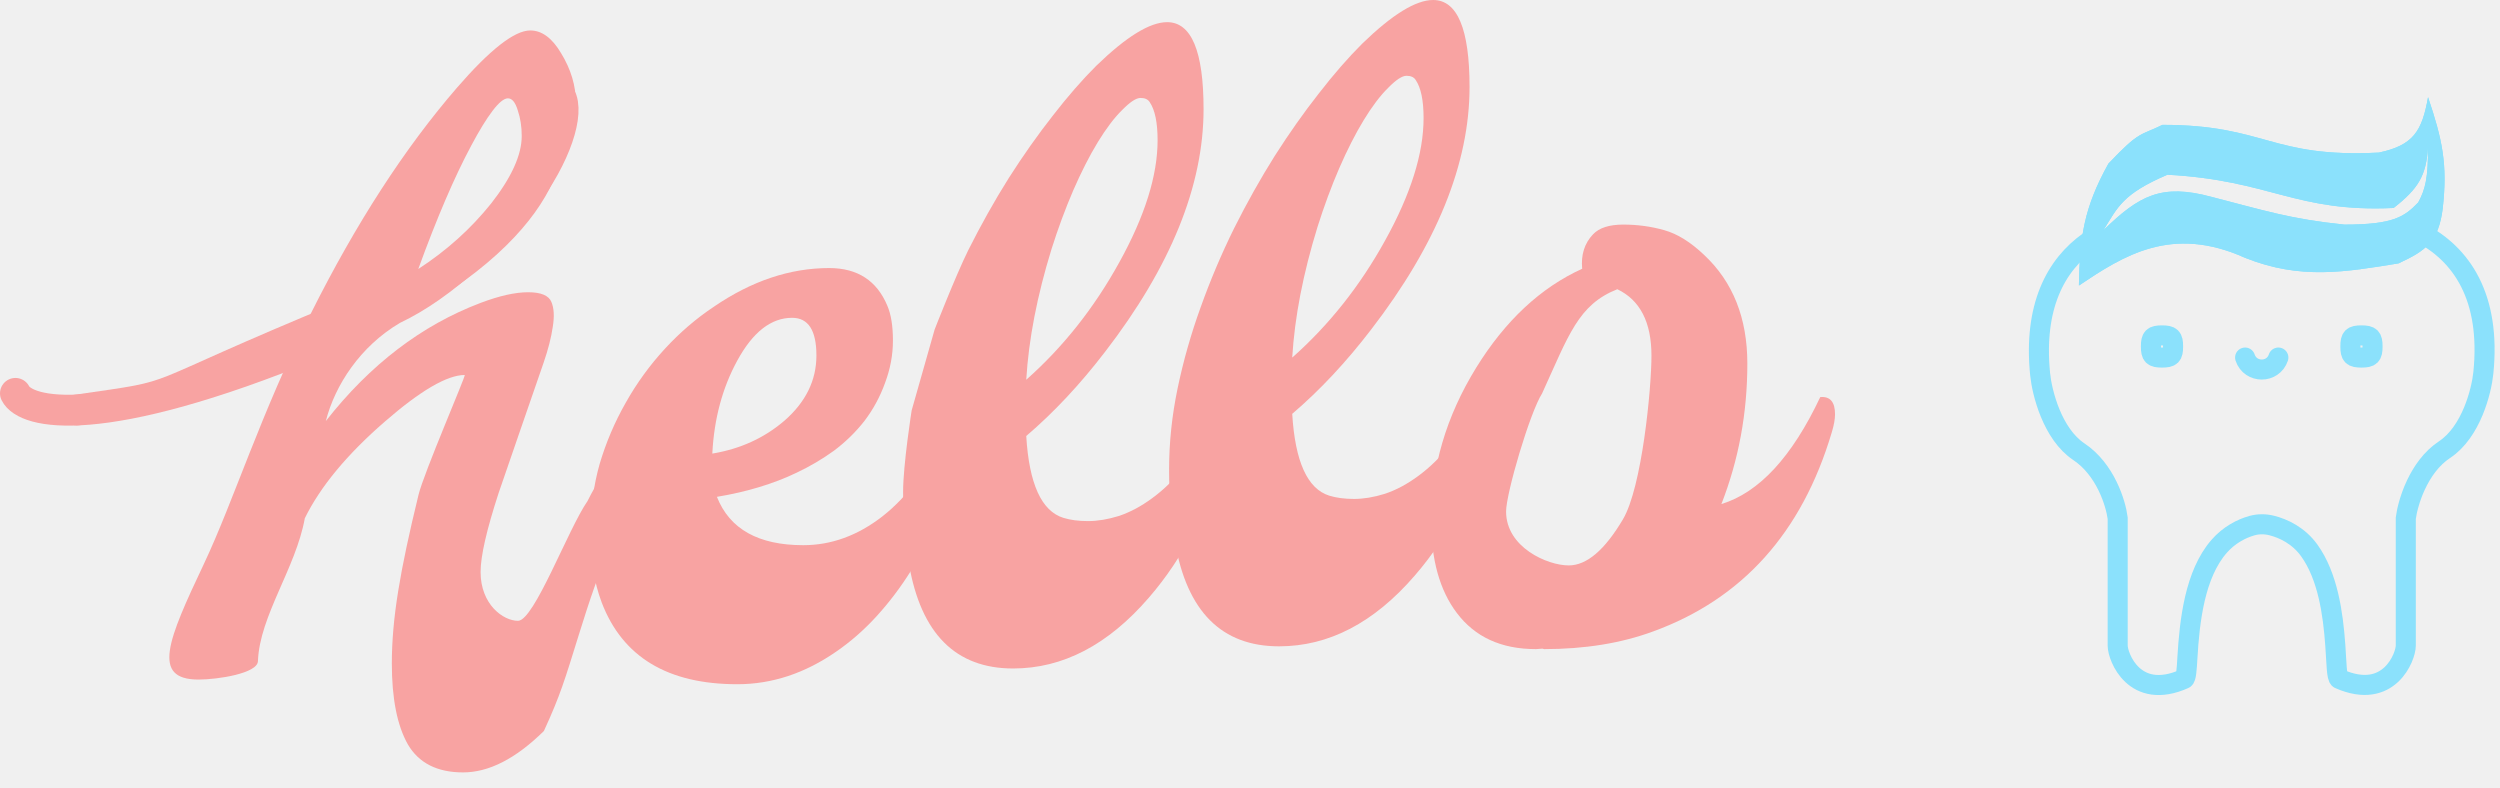
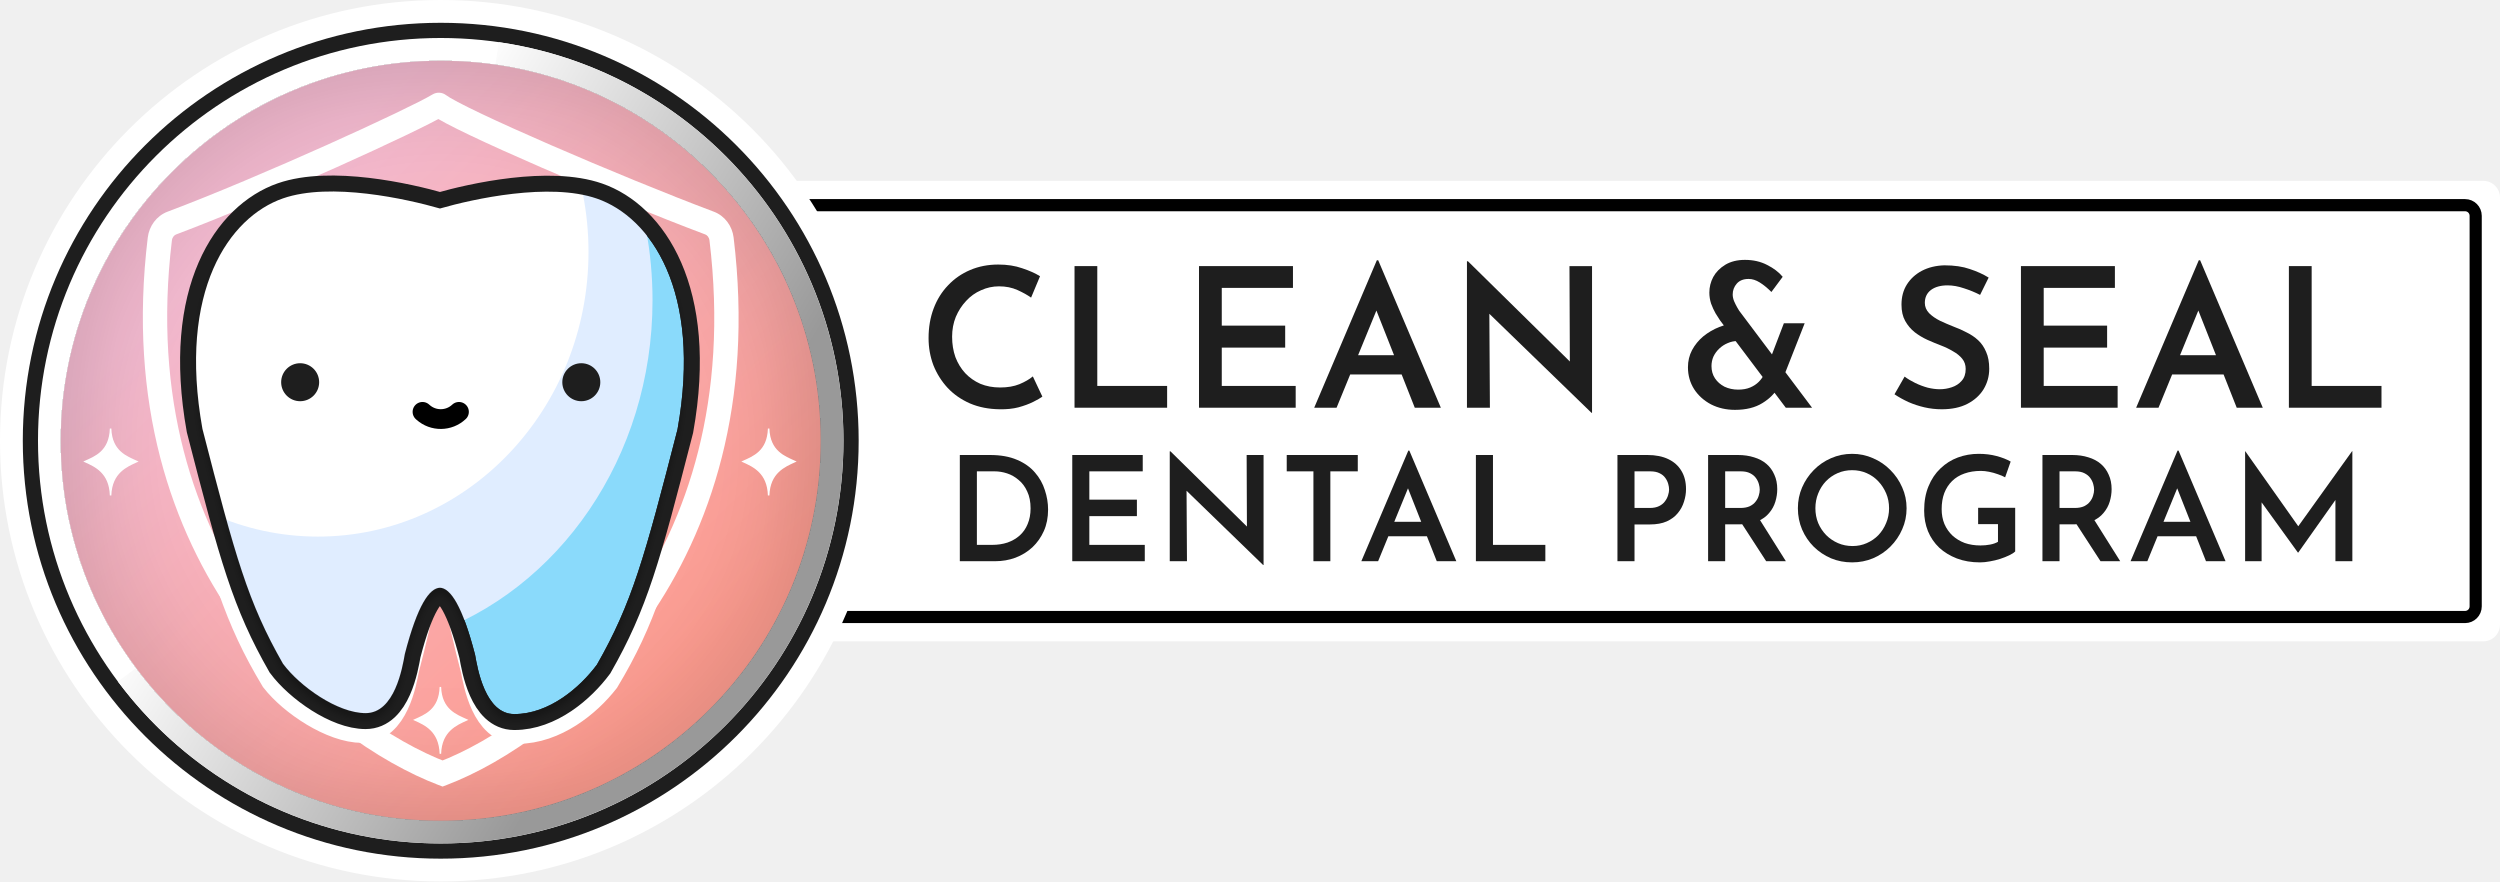
- <svg xmlns="http://www.w3.org/2000/svg" width="162" height="51" viewBox="0 0 162 51" fill="none">
-   <path d="M12.87 44.036C9.777 44.036 10.885 41.465 13.216 36.534C15.139 32.466 16.863 26.872 20.169 20.263C23.077 14.458 26.226 9.597 29.616 5.679C31.758 3.209 33.34 1.973 34.361 1.973C35.113 1.973 35.78 2.465 36.361 3.45C37 4.494 37.319 5.569 37.319 6.674C37.319 7.759 37.149 8.743 36.808 9.627C36.482 10.49 36.035 11.364 35.468 12.248C34.914 13.132 34.255 14.006 33.489 14.869C32.737 15.733 31.936 16.547 31.084 17.31C29.325 18.917 27.602 20.122 25.914 20.926C23.349 22.438 21.709 24.953 21.114 27.284C23.979 23.628 27.32 21.076 31.136 19.63C32.356 19.168 33.384 18.937 34.221 18.937C35.058 18.937 35.562 19.148 35.732 19.57C35.902 19.972 35.931 20.514 35.817 21.197C35.718 21.88 35.519 22.653 35.221 23.517C34.923 24.381 32.624 31.019 32.312 31.943C31.532 34.334 31.142 36.041 31.142 37.065C31.142 39.175 32.614 40.229 33.565 40.229C34.614 40.229 36.81 34.285 38.073 32.466C39.302 29.977 40.229 29.714 41.094 27.886C41.733 27.826 42.052 28.197 42.052 29.001C42.052 29.644 41.754 30.688 41.158 32.135C40.576 33.561 40.002 34.796 39.434 35.841C38.867 36.885 38.161 39.035 37.519 41.098C36.605 44.036 36.311 45.056 35.243 47.37C33.427 49.158 31.682 50.052 30.008 50.052C28.334 50.052 27.143 49.449 26.433 48.244C25.738 47.019 25.391 45.271 25.391 43.001C25.391 40.089 25.914 37.016 27.12 32.064C27.47 30.628 30.214 24.3 30.114 24.3C28.98 24.3 27.256 25.305 24.944 27.314C22.49 29.443 20.759 31.532 19.752 33.581C19.17 36.815 16.828 39.898 16.715 42.831C16.715 43.635 14.104 44.036 12.87 44.036ZM27.105 17.431C28.935 16.245 30.51 14.829 31.829 13.182C33.148 11.495 33.808 10.038 33.808 8.813C33.808 8.21 33.723 7.658 33.553 7.156C33.397 6.634 33.184 6.372 32.914 6.372C32.659 6.372 32.326 6.644 31.914 7.186C31.503 7.728 31.042 8.482 30.531 9.446C29.453 11.455 28.311 14.116 27.105 17.431Z" fill="#F8A3A2" />
-   <path d="M46.456 32.195C47.279 34.284 49.145 35.328 52.053 35.328C53.868 35.328 55.578 34.706 57.181 33.46C58.798 32.195 60.181 30.337 61.33 27.886C61.968 27.826 62.288 28.197 62.288 29.001C62.288 29.905 61.905 31.211 61.139 32.918C60.387 34.605 59.677 35.971 59.011 37.016C58.358 38.06 57.62 39.035 56.798 39.938C55.989 40.822 55.117 41.586 54.181 42.228C52.152 43.635 50.017 44.338 47.776 44.338C43.265 44.338 40.335 42.57 38.988 39.035C38.505 37.749 38.264 36.283 38.264 34.636C38.264 32.968 38.463 31.442 38.86 30.055C39.271 28.669 39.832 27.354 40.541 26.108C41.25 24.843 42.094 23.678 43.073 22.613C44.052 21.549 45.116 20.634 46.265 19.871C48.705 18.204 51.194 17.37 53.734 17.37C55.564 17.37 56.819 18.184 57.5 19.811C57.741 20.373 57.862 21.127 57.862 22.071C57.862 22.995 57.691 23.909 57.351 24.813C57.025 25.717 56.578 26.54 56.01 27.284C55.443 28.007 54.783 28.649 54.032 29.212C53.28 29.754 52.478 30.226 51.627 30.628C50.123 31.351 48.4 31.873 46.456 32.195ZM46.158 29.393C47.974 29.091 49.535 28.378 50.84 27.253C52.216 26.048 52.904 24.642 52.904 23.035C52.904 21.408 52.379 20.594 51.329 20.594C49.967 20.594 48.783 21.518 47.776 23.366C46.811 25.134 46.272 27.143 46.158 29.393Z" fill="#F8A3A2" />
-   <path d="M75.629 1.436C77.204 1.436 77.991 3.314 77.991 7.071C77.991 12.032 75.863 17.275 71.608 22.799C69.99 24.908 68.288 26.726 66.501 28.253C66.685 31.346 67.487 33.114 68.905 33.556C69.359 33.697 69.891 33.767 70.501 33.767C71.125 33.767 71.792 33.656 72.501 33.435C73.225 33.194 73.941 32.813 74.65 32.29C76.225 31.145 77.537 29.438 78.587 27.168C79.225 27.108 79.544 27.479 79.544 28.283C79.544 28.604 79.388 29.277 79.076 30.302C78.778 31.326 78.218 32.662 77.395 34.309C76.573 35.936 75.587 37.413 74.438 38.738C71.799 41.792 68.87 43.318 65.65 43.318C61.933 43.318 59.684 41.069 58.904 36.569C58.649 35.163 58.521 33.596 58.521 31.869C58.521 30.121 59.075 26.596 59.075 26.596L60.564 21.353C60.564 21.353 61.912 17.898 62.734 16.23C63.571 14.563 64.451 12.996 65.373 11.53C66.309 10.064 67.26 8.718 68.224 7.492C69.189 6.247 70.125 5.172 71.033 4.268C72.977 2.38 74.508 1.436 75.629 1.436ZM66.501 24.607C68.884 22.498 70.891 19.967 72.522 17.014C74.182 14.021 75.012 11.379 75.012 9.089C75.012 7.944 74.842 7.121 74.501 6.619C74.388 6.438 74.189 6.347 73.906 6.347C73.622 6.347 73.225 6.609 72.714 7.131C72.203 7.633 71.678 8.326 71.139 9.21C70.6 10.094 70.068 11.138 69.543 12.344C69.033 13.529 68.565 14.794 68.139 16.14C67.203 19.173 66.657 21.995 66.501 24.607Z" fill="#F8A3A2" />
-   <path d="M92.865 0C94.439 0 95.227 1.878 95.227 5.635C95.227 10.596 93.099 15.839 88.843 21.363C87.226 23.472 85.524 25.29 83.736 26.817C83.921 29.91 84.722 31.678 86.141 32.12C86.595 32.26 87.127 32.331 87.737 32.331C88.361 32.331 89.028 32.22 89.737 31.999C90.46 31.758 91.177 31.377 91.886 30.854C93.46 29.709 94.773 28.002 95.823 25.732C96.461 25.672 96.78 26.043 96.78 26.847C96.78 27.168 96.624 27.841 96.312 28.866C96.014 29.89 95.454 31.226 94.631 32.873C93.808 34.5 92.822 35.977 91.673 37.302C89.035 40.356 86.105 41.882 82.885 41.882C79.168 41.882 76.92 39.633 76.14 35.133C75.885 33.727 75.757 32.16 75.757 30.432C75.757 28.685 75.941 26.927 76.31 25.16C76.679 23.392 77.175 21.644 77.8 19.917C78.424 18.169 79.147 16.462 79.97 14.794C80.807 13.127 81.686 11.56 82.609 10.094C83.545 8.628 84.495 7.282 85.46 6.056C86.424 4.811 87.361 3.736 88.269 2.832C90.212 0.944 91.744 0 92.865 0ZM83.736 23.171C86.12 21.062 88.127 18.531 89.758 15.578C91.418 12.585 92.248 9.943 92.248 7.653C92.248 6.508 92.077 5.685 91.737 5.183C91.624 5.002 91.425 4.911 91.141 4.911C90.858 4.911 90.46 5.173 89.95 5.695C89.439 6.197 88.914 6.89 88.375 7.774C87.836 8.658 87.304 9.702 86.779 10.908C86.268 12.093 85.8 13.358 85.375 14.704C84.439 17.737 83.892 20.559 83.736 23.171Z" fill="#F8A3A2" />
-   <path d="M99.951 42.033L99.525 42.063C97.284 42.063 95.574 41.28 94.397 39.713C93.29 38.246 92.737 36.258 92.737 33.747C92.737 30.292 93.709 26.987 95.652 23.834C97.539 20.78 99.83 18.641 102.525 17.416C102.44 16.512 102.674 15.769 103.227 15.186C103.625 14.764 104.277 14.553 105.185 14.553C106.107 14.553 106.994 14.674 107.845 14.915C108.696 15.156 109.554 15.688 110.419 16.512C112.292 18.259 113.228 20.61 113.228 23.562C113.228 26.756 112.668 29.79 111.547 32.662C113.987 31.919 116.122 29.609 117.952 25.732C118.59 25.672 118.91 26.043 118.91 26.847C118.91 27.168 118.839 27.56 118.697 28.022C116.768 34.51 112.909 38.809 107.121 40.918C105.05 41.681 102.695 42.063 100.057 42.063L99.951 42.033ZM97.594 33.144C97.594 35.474 100.277 36.639 101.653 36.639C102.816 36.639 103.986 35.645 105.164 33.656C106.398 31.587 107.015 25.18 107.015 23.05C107.015 20.881 106.277 19.445 104.802 18.742C102.263 19.746 101.653 21.719 99.929 25.491C99.129 26.746 97.594 31.979 97.594 33.144Z" fill="#F8A3A2" />
-   <path d="M35.4 7.54C36.231 10.053 34.403 16.515 20.444 22.259C6.484 28.004 1.665 26.807 1 25.491" stroke="#F8A3A2" stroke-width="2" stroke-linecap="round" />
-   <path d="M36.398 6.462C37.228 8.976 32.409 17.951 22.438 20.464C8.478 26.209 12.467 25.491 4.989 26.567" stroke="#F8A3A2" stroke-width="2" stroke-linecap="round" />
-   <path d="M145.483 23.17C145.829 24.205 147.293 24.205 147.638 23.17M143.685 14.116C145.576 14.417 151.85 16.647 153.741 16.349C156.147 15.969 154.595 13.933 156.811 15.071C159.513 16.459 161.417 19.257 160.922 24.157C160.802 25.342 160.132 27.996 158.409 29.134C156.685 30.272 156.015 32.634 155.895 33.582V41.839C155.895 42.55 154.818 45.415 151.587 43.993C151.414 43.936 151.408 42.934 151.327 41.805C151.181 39.752 150.841 37.341 149.641 35.669C148.956 34.715 147.988 34.248 147.199 34.051C146.78 33.946 146.34 33.945 145.924 34.062C145.251 34.251 144.448 34.661 143.801 35.401C142.221 37.209 141.884 40.226 141.744 42.623C141.7 43.374 141.664 43.95 141.534 43.993C138.303 45.429 137.226 42.557 137.226 41.839V33.582C137.106 32.624 136.436 30.422 134.713 29.273C132.99 28.125 132.319 25.444 132.2 24.247C131.764 19.885 133.192 17.172 135.388 15.631C135.743 15.382 135.759 16.539 136.149 16.349C138.329 15.288 141.35 13.744 143.685 14.116ZM140.816 22.452C140.816 23.047 140.693 23.17 140.098 23.17C139.503 23.17 139.38 23.047 139.38 22.452C139.38 21.857 139.503 21.734 140.098 21.734C140.693 21.734 140.816 21.857 140.816 22.452ZM153.741 22.452C153.741 23.047 153.618 23.17 153.023 23.17C152.428 23.17 152.305 23.047 152.305 22.452C152.305 21.857 152.428 21.734 153.023 21.734C153.618 21.734 153.741 21.857 153.741 22.452Z" stroke="#8BE1FC" stroke-width="1.3" stroke-linecap="round" />
-   <path d="M136.624 10.605C138.661 8.451 138.661 8.81 140.129 8.091C146.821 8.091 147.14 10.246 154.15 9.887C156.387 9.414 156.947 8.501 157.337 6.296C158.278 9.081 158.604 10.65 158.293 13.477C158.028 15.666 157.181 16.252 155.425 17.067C151.976 17.627 149.073 18.144 145.483 16.708C140.703 14.554 137.581 16.584 134.712 18.503L136.305 14.913C138.618 12.672 140.054 11.875 143.316 12.759C146.709 13.631 148.415 14.195 151.92 14.554C155.106 14.554 155.808 14.043 156.7 13.118C157.175 12.251 157.336 11.521 157.337 9.528C157.222 11.388 156.695 12.235 155.106 13.477C148.733 13.772 147.14 11.682 140.448 11.323C137.519 12.577 137.233 13.433 136.305 14.913L134.712 18.503C134.773 15.338 135.031 13.477 136.624 10.605Z" fill="#8BE1FC" />
-   <path d="M136.624 10.605C138.661 8.451 138.661 8.81 140.129 8.091C146.821 8.091 147.14 10.246 154.15 9.887C156.387 9.414 156.947 8.501 157.337 6.296C158.278 9.081 158.604 10.65 158.293 13.477C158.028 15.666 157.181 16.252 155.425 17.067C151.976 17.627 149.073 18.144 145.483 16.708C140.703 14.554 137.581 16.584 134.712 18.503L136.305 14.913C138.618 12.672 140.054 11.875 143.316 12.759C146.709 13.631 148.415 14.195 151.92 14.554C155.106 14.554 155.808 14.043 156.7 13.118C157.175 12.251 157.336 11.521 157.337 9.528C157.222 11.388 156.695 12.235 155.106 13.477C148.733 13.772 147.14 11.682 140.448 11.323C137.519 12.577 137.233 13.433 136.305 14.913L134.712 18.503C134.773 15.338 135.031 13.477 136.624 10.605Z" fill="#8BE1FC" />
+ <svg xmlns="http://www.w3.org/2000/svg" width="1645" height="580" viewBox="0 0 1645 580" fill="none">
+   <rect x="432" y="119" width="1213" height="303" rx="11" fill="white" />
+   <rect x="449" y="135" width="1180" height="271" rx="7" stroke="black" stroke-width="8" />
+   <path d="M685.88 260.984C684.6 261.923 682.595 263.075 679.864 264.44C677.133 265.805 673.891 267 670.136 268.024C666.467 268.963 662.371 269.389 657.848 269.304C650.595 269.219 644.067 267.939 638.264 265.464C632.461 262.904 627.555 259.491 623.544 255.224C619.533 250.872 616.419 245.923 614.2 240.376C612.067 234.744 611 228.771 611 222.456C611 215.373 612.109 208.888 614.328 203C616.547 197.112 619.704 192.035 623.8 187.768C627.896 183.416 632.76 180.045 638.392 177.656C644.024 175.267 650.168 174.072 656.824 174.072C662.712 174.072 667.96 174.883 672.568 176.504C677.261 178.04 681.187 179.789 684.344 181.752L678.456 195.832C676.067 194.125 673.08 192.461 669.496 190.84C665.912 189.219 661.859 188.408 657.336 188.408C653.24 188.408 649.315 189.261 645.56 190.968C641.805 192.589 638.52 194.936 635.704 198.008C632.888 200.995 630.627 204.493 628.92 208.504C627.299 212.515 626.488 216.867 626.488 221.56C626.488 226.424 627.213 230.904 628.664 235C630.2 239.011 632.333 242.509 635.064 245.496C637.88 248.483 641.208 250.829 645.048 252.536C648.973 254.157 653.325 254.968 658.104 254.968C662.968 254.968 667.192 254.243 670.776 252.792C674.445 251.256 677.389 249.549 679.608 247.672L685.88 260.984Z" fill="#1E1E1E" />
+   <path d="M707.04 175.096H722.016V253.944H767.968V268.28H707.04V175.096Z" fill="#1E1E1E" />
+   <path d="M788.945 175.096H850.769V189.432H803.921V214.264H845.649V228.728H803.921V253.944H852.561V268.28H788.945V175.096Z" fill="#1E1E1E" />
+   <path d="M864.747 268.28L905.963 171.256H906.859L948.075 268.28H930.923L901.867 194.68L912.619 187.384L879.467 268.28H864.747ZM890.603 233.72H922.475L927.595 246.392H886.123L890.603 233.72Z" fill="#1E1E1E" />
+   <path d="M1047.17 271.608L975.623 202.232L979.975 204.024L980.359 268.28H965.255V171.896H965.895L1036.42 241.272L1032.97 240.248L1032.71 175.096H1047.56V271.608H1047.17Z" fill="#1E1E1E" />
+   <path d="M1192.34 268.28C1191.4 268.28 1189.99 268.28 1188.11 268.28C1186.23 268.28 1184.27 268.28 1182.22 268.28C1180.26 268.28 1178.55 268.28 1177.1 268.28C1175.74 268.28 1175.05 268.28 1175.05 268.28L1131.79 210.808C1131.02 209.613 1130.04 208.077 1128.85 206.2C1127.74 204.237 1126.76 202.104 1125.9 199.8C1125.14 197.411 1124.75 194.979 1124.75 192.504C1124.75 188.92 1125.6 185.507 1127.31 182.264C1129.1 179.021 1131.75 176.333 1135.25 174.2C1138.83 172.067 1143.14 171 1148.17 171C1153.64 171 1158.5 172.109 1162.77 174.328C1167.03 176.461 1170.45 179.064 1173.01 182.136L1165.58 192.12C1162.94 189.475 1160.38 187.384 1157.9 185.848C1155.43 184.312 1153 183.544 1150.61 183.544C1147.19 183.544 1144.59 184.568 1142.8 186.616C1141.01 188.664 1140.11 191.053 1140.11 193.784C1140.11 195.149 1140.41 196.6 1141.01 198.136C1141.69 199.672 1142.37 201.037 1143.05 202.232C1143.74 203.341 1144.16 204.067 1144.34 204.408L1192.34 268.28ZM1143.44 224.376C1141.14 224.376 1138.92 224.845 1136.78 225.784C1134.74 226.637 1132.9 227.832 1131.28 229.368C1129.66 230.904 1128.38 232.653 1127.44 234.616C1126.59 236.579 1126.16 238.669 1126.16 240.888C1126.16 243.96 1126.93 246.648 1128.46 248.952C1130 251.256 1132.09 253.091 1134.73 254.456C1137.47 255.736 1140.45 256.376 1143.7 256.376C1146.77 256.376 1149.41 255.907 1151.63 254.968C1153.85 254.029 1155.73 252.792 1157.26 251.256C1158.8 249.72 1159.99 248.013 1160.85 246.136L1170.32 254.328C1168.1 258.595 1164.56 262.221 1159.7 265.208C1154.92 268.195 1148.9 269.688 1141.65 269.688C1135.84 269.688 1130.6 268.493 1125.9 266.104C1121.21 263.629 1117.5 260.301 1114.77 256.12C1112.04 251.853 1110.67 247.032 1110.67 241.656C1110.67 237.56 1111.57 233.805 1113.36 230.392C1115.24 226.893 1117.71 223.864 1120.78 221.304C1123.94 218.744 1127.44 216.696 1131.28 215.16C1135.2 213.624 1139.17 212.813 1143.18 212.728L1143.44 224.376ZM1173.78 212.728H1187.47L1172.11 251.768L1161.36 245.24L1173.78 212.728Z" fill="#1E1E1E" />
+   <path d="M1302.9 194.04C1299.57 192.333 1296.03 190.883 1292.27 189.688C1288.52 188.408 1284.93 187.768 1281.52 187.768C1276.91 187.768 1273.24 188.792 1270.51 190.84C1267.87 192.888 1266.54 195.704 1266.54 199.288C1266.54 201.848 1267.48 204.109 1269.36 206.072C1271.24 207.949 1273.63 209.613 1276.53 211.064C1279.43 212.429 1282.5 213.752 1285.74 215.032C1288.56 216.056 1291.33 217.293 1294.06 218.744C1296.88 220.109 1299.4 221.816 1301.62 223.864C1303.83 225.912 1305.58 228.472 1306.86 231.544C1308.23 234.531 1308.91 238.243 1308.91 242.68C1308.91 247.544 1307.67 252.024 1305.2 256.12C1302.73 260.131 1299.18 263.331 1294.58 265.72C1289.97 268.109 1284.34 269.304 1277.68 269.304C1273.84 269.304 1270.04 268.877 1266.29 268.024C1262.62 267.171 1259.12 266.019 1255.79 264.568C1252.46 263.032 1249.39 261.325 1246.58 259.448L1253.23 247.8C1255.28 249.336 1257.63 250.744 1260.27 252.024C1262.92 253.304 1265.65 254.328 1268.46 255.096C1271.28 255.779 1273.93 256.12 1276.4 256.12C1279.05 256.12 1281.65 255.693 1284.21 254.84C1286.85 253.987 1289.03 252.579 1290.74 250.616C1292.53 248.653 1293.42 246.051 1293.42 242.808C1293.42 240.163 1292.66 237.901 1291.12 236.024C1289.58 234.147 1287.58 232.525 1285.1 231.16C1282.71 229.709 1280.07 228.429 1277.17 227.32C1274.27 226.211 1271.28 224.973 1268.21 223.608C1265.22 222.243 1262.45 220.579 1259.89 218.616C1257.33 216.568 1255.24 214.093 1253.62 211.192C1251.99 208.291 1251.18 204.707 1251.18 200.44C1251.18 195.32 1252.38 190.883 1254.77 187.128C1257.16 183.373 1260.44 180.387 1264.62 178.168C1268.89 175.949 1273.8 174.755 1279.34 174.584C1285.91 174.584 1291.5 175.395 1296.11 177.016C1300.81 178.552 1304.94 180.429 1308.53 182.648L1302.9 194.04Z" fill="#1E1E1E" />
+   <path d="M1329.78 175.096H1391.6V189.432H1344.76V214.264H1386.48V228.728H1344.76V253.944H1393.4V268.28H1329.78V175.096Z" fill="#1E1E1E" />
+   <path d="M1405.58 268.28L1446.8 171.256H1447.69L1488.91 268.28H1471.76L1442.7 194.68L1453.45 187.384L1420.3 268.28H1405.58ZM1431.44 233.72H1463.31L1468.43 246.392H1426.96L1431.44 233.72Z" fill="#1E1E1E" />
+   <path d="M1506.09 175.096H1521.07V253.944H1567.02V268.28H1506.09V175.096Z" fill="#1E1E1E" />
+   <path d="M631.56 369.28V299.392H651.432C658.408 299.392 664.328 300.448 669.192 302.56C674.056 304.608 677.992 307.392 681 310.912C684.008 314.368 686.184 318.24 687.528 322.528C688.936 326.752 689.64 331.008 689.64 335.296C689.64 340.544 688.712 345.248 686.856 349.408C685 353.568 682.472 357.152 679.272 360.16C676.072 363.104 672.36 365.376 668.136 366.976C663.976 368.512 659.528 369.28 654.792 369.28H631.56ZM642.792 358.528H652.776C656.488 358.528 659.88 358.016 662.952 356.992C666.024 355.904 668.68 354.368 670.92 352.384C673.224 350.336 674.984 347.808 676.2 344.8C677.48 341.792 678.12 338.368 678.12 334.528C678.12 330.176 677.384 326.464 675.912 323.392C674.504 320.256 672.616 317.728 670.248 315.808C667.944 313.824 665.416 312.384 662.664 311.488C659.912 310.592 657.192 310.144 654.504 310.144H642.792V358.528Z" fill="#1E1E1E" />
+   <path d="M705.551 299.392H751.919V310.144H716.783V328.768H748.079V339.616H716.783V358.528H753.263V369.28H705.551V299.392Z" fill="#1E1E1E" />
+   <path d="M831.139 371.776L777.475 319.744L780.739 321.088L781.027 369.28H769.699V296.992H770.179L823.075 349.024L820.483 348.256L820.291 299.392H831.427V371.776H831.139Z" fill="#1E1E1E" />
+   <path d="M846.667 299.392H893.419V310.144H875.371V369.28H864.235V310.144H846.667V299.392Z" fill="#1E1E1E" />
+   <path d="M895.76 369.28L926.672 296.512H927.344L958.256 369.28H945.392L923.6 314.08L931.664 308.608L906.8 369.28H895.76ZM915.152 343.36H939.056L942.896 352.864H911.792L915.152 343.36Z" fill="#1E1E1E" />
+   <path d="M971.141 299.392H982.373V358.528H1016.84V369.28H971.141V299.392Z" fill="#1E1E1E" />
+   <path d="M1084.06 299.392C1089.37 299.392 1093.91 300.288 1097.69 302.08C1101.46 303.872 1104.34 306.432 1106.33 309.76C1108.38 313.088 1109.4 317.12 1109.4 321.856C1109.4 324.608 1108.95 327.36 1108.06 330.112C1107.22 332.864 1105.88 335.36 1104.02 337.6C1102.23 339.84 1099.8 341.664 1096.73 343.072C1093.72 344.416 1090.01 345.088 1085.59 345.088H1075.51V369.28H1064.28V299.392H1084.06ZM1085.59 334.24C1088.02 334.24 1090.07 333.824 1091.74 332.992C1093.4 332.16 1094.68 331.104 1095.58 329.824C1096.54 328.544 1097.21 327.232 1097.59 325.888C1098.04 324.48 1098.26 323.232 1098.26 322.144C1098.26 320.992 1098.07 319.744 1097.69 318.4C1097.3 316.992 1096.66 315.68 1095.77 314.464C1094.87 313.184 1093.62 312.16 1092.02 311.392C1090.42 310.56 1088.38 310.144 1085.88 310.144H1075.51V334.24H1085.59Z" fill="#1E1E1E" />
+   <path d="M1143.61 299.392C1147.45 299.392 1150.97 299.904 1154.17 300.928C1157.37 301.888 1160.09 303.328 1162.33 305.248C1164.57 307.168 1166.3 309.536 1167.51 312.352C1168.79 315.104 1169.43 318.272 1169.43 321.856C1169.43 324.608 1169.02 327.36 1168.18 330.112C1167.35 332.864 1165.98 335.36 1164.06 337.6C1162.2 339.84 1159.74 341.632 1156.66 342.976C1153.59 344.32 1149.78 344.992 1145.24 344.992H1135.16V369.28H1123.93V299.392H1143.61ZM1145.14 334.24C1147.64 334.24 1149.72 333.856 1151.38 333.088C1153.05 332.256 1154.33 331.232 1155.22 330.016C1156.18 328.8 1156.86 327.52 1157.24 326.176C1157.69 324.768 1157.91 323.456 1157.91 322.24C1157.91 321.088 1157.72 319.84 1157.34 318.496C1156.95 317.088 1156.31 315.776 1155.42 314.56C1154.52 313.28 1153.24 312.224 1151.58 311.392C1149.98 310.56 1147.96 310.144 1145.53 310.144H1135.16V334.24H1145.14ZM1157.24 340.864L1175.1 369.28H1162.14L1143.9 341.152L1157.24 340.864Z" fill="#1E1E1E" />
+   <path d="M1183.01 334.432C1183.01 329.568 1183.93 324.992 1185.79 320.704C1187.65 316.416 1190.2 312.608 1193.47 309.28C1196.73 305.952 1200.51 303.36 1204.8 301.504C1209.15 299.584 1213.79 298.624 1218.72 298.624C1223.58 298.624 1228.16 299.584 1232.45 301.504C1236.8 303.36 1240.61 305.952 1243.87 309.28C1247.2 312.608 1249.79 316.416 1251.65 320.704C1253.57 324.992 1254.53 329.568 1254.53 334.432C1254.53 339.36 1253.57 343.968 1251.65 348.256C1249.79 352.544 1247.2 356.352 1243.87 359.68C1240.61 362.944 1236.8 365.504 1232.45 367.36C1228.16 369.152 1223.58 370.048 1218.72 370.048C1213.73 370.048 1209.08 369.152 1204.8 367.36C1200.51 365.504 1196.73 362.976 1193.47 359.776C1190.2 356.512 1187.65 352.736 1185.79 348.448C1183.93 344.096 1183.01 339.424 1183.01 334.432ZM1194.53 334.432C1194.53 337.888 1195.13 341.12 1196.35 344.128C1197.63 347.136 1199.39 349.792 1201.63 352.096C1203.87 354.336 1206.46 356.096 1209.41 357.376C1212.35 358.656 1215.55 359.296 1219.01 359.296C1222.33 359.296 1225.44 358.656 1228.32 357.376C1231.26 356.096 1233.82 354.336 1236 352.096C1238.17 349.792 1239.87 347.136 1241.09 344.128C1242.37 341.12 1243.01 337.888 1243.01 334.432C1243.01 330.912 1242.37 327.648 1241.09 324.64C1239.81 321.632 1238.08 318.976 1235.9 316.672C1233.73 314.368 1231.17 312.576 1228.22 311.296C1225.28 310.016 1222.11 309.376 1218.72 309.376C1215.33 309.376 1212.16 310.016 1209.21 311.296C1206.27 312.576 1203.68 314.368 1201.44 316.672C1199.26 318.976 1197.56 321.664 1196.35 324.736C1195.13 327.744 1194.53 330.976 1194.53 334.432Z" fill="#1E1E1E" />
+   <path d="M1325.99 362.848C1325.1 363.744 1323.75 364.608 1321.96 365.44C1320.23 366.272 1318.28 367.04 1316.11 367.744C1313.93 368.448 1311.69 368.992 1309.39 369.376C1307.08 369.824 1304.91 370.048 1302.86 370.048C1297.23 370.048 1292.14 369.184 1287.59 367.456C1283.11 365.728 1279.24 363.36 1275.98 360.352C1272.78 357.28 1270.31 353.664 1268.59 349.504C1266.92 345.344 1266.09 340.832 1266.09 335.968C1266.09 329.888 1267.05 324.544 1268.97 319.936C1270.89 315.264 1273.51 311.36 1276.84 308.224C1280.17 305.024 1283.98 302.624 1288.27 301.024C1292.62 299.424 1297.19 298.624 1301.99 298.624C1306.22 298.624 1310.12 299.104 1313.71 300.064C1317.35 301.024 1320.46 302.24 1323.02 303.712L1319.37 314.08C1318.15 313.376 1316.59 312.704 1314.67 312.064C1312.75 311.36 1310.79 310.816 1308.81 310.432C1306.89 310.048 1305.1 309.856 1303.43 309.856C1299.4 309.856 1295.79 310.432 1292.59 311.584C1289.45 312.672 1286.76 314.304 1284.52 316.48C1282.28 318.656 1280.55 321.312 1279.34 324.448C1278.19 327.52 1277.61 331.04 1277.61 335.008C1277.61 338.592 1278.22 341.856 1279.43 344.8C1280.71 347.744 1282.47 350.272 1284.71 352.384C1287.02 354.496 1289.71 356.128 1292.78 357.28C1295.91 358.368 1299.37 358.912 1303.15 358.912C1305.32 358.912 1307.43 358.72 1309.48 358.336C1311.53 357.952 1313.26 357.344 1314.67 356.512V344.896H1301.61V334.144H1325.99V362.848Z" fill="#1E1E1E" />
+   <path d="M1363.61 299.392C1367.45 299.392 1370.97 299.904 1374.17 300.928C1377.37 301.888 1380.09 303.328 1382.33 305.248C1384.57 307.168 1386.3 309.536 1387.52 312.352C1388.8 315.104 1389.44 318.272 1389.44 321.856C1389.44 324.608 1389.02 327.36 1388.19 330.112C1387.36 332.864 1385.98 335.36 1384.06 337.6C1382.2 339.84 1379.74 341.632 1376.67 342.976C1373.6 344.32 1369.79 344.992 1365.24 344.992H1355.16V369.28H1343.93V299.392H1363.61ZM1365.15 334.24C1367.64 334.24 1369.72 333.856 1371.39 333.088C1373.05 332.256 1374.33 331.232 1375.23 330.016C1376.19 328.8 1376.86 327.52 1377.24 326.176C1377.69 324.768 1377.92 323.456 1377.92 322.24C1377.92 321.088 1377.72 319.84 1377.34 318.496C1376.96 317.088 1376.32 315.776 1375.42 314.56C1374.52 313.28 1373.24 312.224 1371.58 311.392C1369.98 310.56 1367.96 310.144 1365.53 310.144H1355.16V334.24H1365.15ZM1377.24 340.864L1395.1 369.28H1382.14L1363.9 341.152L1377.24 340.864Z" fill="#1E1E1E" />
+   <path d="M1401.91 369.28L1432.82 296.512H1433.49L1464.41 369.28H1451.54L1429.75 314.08L1437.81 308.608L1412.95 369.28H1401.91ZM1421.3 343.36H1445.21L1449.05 352.864H1417.94L1421.3 343.36Z" fill="#1E1E1E" />
+   <path d="M1477.29 369.28V296.896H1477.39L1515.02 350.176L1510.22 349.12L1547.66 296.896H1547.85V369.28H1536.71V322.144L1537.48 327.904L1512.23 363.616H1512.04L1486.22 327.904L1488.14 322.624V369.28H1477.29Z" fill="#1E1E1E" />
+   <circle cx="290" cy="290" r="290" fill="white" />
+   <circle cx="290" cy="290" r="275" fill="#1E1E1E" />
+   <circle cx="290" cy="290" r="265" fill="white" />
+   <path d="M77.58 448.438C103.635 483.371 137.903 511.339 177.349 529.864C216.795 548.39 260.201 556.901 303.722 554.644C347.243 552.388 389.536 539.433 426.854 516.927C464.173 494.421 495.365 463.059 517.667 425.619C539.97 388.179 552.695 345.816 554.715 302.284C556.735 258.751 547.988 215.392 529.248 176.047C510.509 136.703 482.355 102.587 447.281 76.722C412.208 50.857 371.296 34.041 328.171 27.764L290 290L77.58 448.438Z" fill="url(#paint0_linear_375_1620)" />
+   <g filter="url(#filter0_i_375_1620)">
+     <circle cx="290" cy="290" r="250" fill="url(#paint1_linear_375_1620)" />
+   </g>
+   <path d="M291.225 509L288.379 516.476L291.225 517.56L294.071 516.476L291.225 509ZM105.176 157.217L113.118 158.179L113.118 158.179L105.176 157.217ZM113.062 146.781L115.877 154.27L115.877 154.27L113.062 146.781ZM288.725 69L293.633 62.682C291.013 60.648 287.41 60.44 284.575 62.161L288.725 69ZM474.774 157.217L466.832 158.179L466.832 158.179L474.774 157.217ZM466.888 146.781L464.073 154.27L464.073 154.27L466.888 146.781ZM294.071 501.523C224.267 474.948 87.699 367.997 113.118 158.179L97.234 156.255C70.71 375.2 213.588 488.003 288.379 516.476L294.071 501.523ZM115.877 154.27C146.96 142.585 187.045 125.492 221.311 110.131C255.346 94.874 284.354 81.01 292.875 75.839L284.575 62.161C277.093 66.7 249.131 80.126 214.766 95.531C180.631 110.834 140.885 127.776 110.247 139.293L115.877 154.27ZM113.118 158.179C113.367 156.121 114.65 154.731 115.877 154.27L110.247 139.293C103.015 142.011 98.145 148.734 97.234 156.255L113.118 158.179ZM294.071 516.476C368.962 487.965 509.23 375.111 482.716 156.255L466.832 158.179C492.262 368.086 358.083 474.986 288.379 501.523L294.071 516.476ZM469.703 139.293C439.002 127.752 397.716 110.789 362.539 95.495C344.953 87.849 328.95 80.644 316.596 74.764C310.414 71.821 305.2 69.235 301.181 67.108C296.989 64.889 294.577 63.416 293.633 62.682L283.818 75.318C285.999 77.012 289.57 79.065 293.696 81.249C297.995 83.525 303.434 86.219 309.719 89.21C322.299 95.199 338.483 102.483 356.159 110.168C391.507 125.536 433.052 142.609 464.073 154.27L469.703 139.293ZM482.716 156.255C481.805 148.734 476.935 142.011 469.703 139.293L464.073 154.27C465.3 154.731 466.583 156.121 466.832 158.179L482.716 156.255Z" fill="white" />
+   <mask id="mask0_375_1620" style="mask-type:alpha" maskUnits="userSpaceOnUse" x="103" y="374" width="374" height="189">
+     <rect x="103" y="374" width="374" height="189" fill="#D9D9D9" />
+   </mask>
+   <g mask="url(#mask0_375_1620)">
+     <path d="M340.559 478.947C320.5 478.947 315.264 449.069 313.61 440.226C304.893 408.219 296.655 359.684 289.497 359.5C282.339 359.684 274.102 407.694 265.385 439.656C263.731 448.487 258.489 478.322 238.437 478.322C219.159 478.322 193.287 460.898 181.704 446.1C157.592 406.001 149.082 376.643 126.389 292.866C109.368 202.643 144.827 154.668 181.704 142.495C214.325 131.727 266.804 142.895 289.497 149.101C312.191 142.886 364.671 131.864 397.294 142.647C434.172 154.837 469.632 202.88 452.611 293.229C429.917 377.125 421.407 406.524 397.294 446.679C385.711 461.498 364.544 478.947 340.559 478.947Z" fill="white" stroke="white" stroke-width="21" />
+   </g>
+   <path d="M338.425 469.854C319.204 469.854 314.188 439.722 312.602 430.803C304.25 398.524 296.356 386.908 289.497 386.723C282.638 386.908 274.745 397.994 266.393 430.228C264.808 439.135 259.785 469.225 240.571 469.225C222.099 469.225 197.308 451.652 186.209 436.728C163.104 396.287 154.95 366.678 133.205 282.186C116.896 191.195 150.873 142.81 186.209 130.533C217.467 119.673 267.752 130.937 289.497 137.195C311.243 130.928 361.53 119.811 392.789 130.687C428.126 142.98 462.104 191.433 445.795 282.553C424.049 367.164 415.894 396.814 392.789 437.312C381.69 452.257 361.408 469.854 338.425 469.854Z" fill="#8ADAFB" stroke="#1E1E1E" stroke-width="21" />
+   <g filter="url(#filter1_d_375_1620)">
+     <mask id="mask1_375_1620" style="mask-type:alpha" maskUnits="userSpaceOnUse" x="129" y="126" width="321" height="344">
+       <path d="M338.425 469.854C319.204 469.854 314.188 439.722 312.602 430.803C304.25 398.524 296.356 386.908 289.497 386.723C282.638 386.908 274.745 397.994 266.393 430.228C264.808 439.135 259.785 469.225 240.571 469.225C222.099 469.225 197.308 451.652 186.209 436.727C163.104 396.287 154.95 366.678 133.205 282.186C116.896 191.195 150.873 142.81 186.209 130.533C217.467 119.673 267.752 130.937 289.497 137.195C311.243 130.928 361.53 119.811 392.789 130.687C428.126 142.98 462.104 191.433 445.795 282.553C424.049 367.164 415.894 396.814 392.789 437.312C381.69 452.257 361.408 469.854 338.425 469.854Z" fill="#FE9C8F" />
+     </mask>
+     <g mask="url(#mask1_375_1620)">
+       <path d="M338.425 469.854C319.204 469.854 314.188 439.722 312.602 430.803C304.25 398.524 296.356 386.908 289.497 386.723C282.638 386.908 274.745 397.994 266.393 430.228C264.808 439.135 259.785 469.225 240.571 469.225C222.099 469.225 197.308 451.652 186.209 436.728C163.104 396.287 154.95 366.678 133.205 282.186C116.896 191.195 150.873 142.81 186.209 130.533C217.467 119.673 267.752 130.937 289.497 137.195C311.243 130.928 361.53 119.811 392.789 130.687C428.126 142.98 462.104 191.433 445.795 282.553C424.049 367.164 415.894 396.814 392.789 437.312C381.69 452.257 361.408 469.854 338.425 469.854Z" fill="#8ADAFB" />
+       <path d="M429.36 197.596C429.36 301.084 367.334 388.656 281.897 417.89C262.149 424.648 262.217 524.47 240.444 524.47C124.474 524.47 9.396 325.004 9.396 197.596C9.396 70.189 103.408 -33.096 219.378 -33.096C335.348 -33.096 429.36 70.189 429.36 197.596Z" fill="#E0EDFF" />
+       <ellipse cx="209.187" cy="165.772" rx="178.043" ry="187.301" fill="white" />
+     </g>
+   </g>
+   <path d="M72.77 282C72.308 297.164 62.593 300.685 56 303.686C62.593 306.687 72.308 310.836 72.77 326C73.231 310.836 83.407 306.687 90 303.686C83.407 300.685 73.231 297.164 72.77 282Z" fill="white" stroke="white" />
+   <path d="M505.77 282C505.308 297.164 495.593 300.685 489 303.686C495.593 306.687 505.308 310.836 505.77 326C506.23 310.836 516.407 306.687 523 303.686C516.407 300.685 506.23 297.164 505.77 282Z" fill="white" stroke="white" />
+   <path d="M289.77 452C289.308 467.164 279.593 470.685 273 473.686C279.593 476.687 289.308 480.836 289.77 496C290.23 480.836 300.407 476.687 307 473.686C300.407 470.685 290.23 467.164 289.77 452Z" fill="white" stroke="white" />
+   <circle cx="197.5" cy="251.5" r="12.5" fill="#1E1E1E" />
+   <circle cx="382.5" cy="251.5" r="12.5" fill="#1E1E1E" />
+   <path d="M278 271L278.33 271.295C285.102 277.351 295.381 277.223 302 271V271" stroke="black" stroke-width="13" stroke-linecap="round" />
+   <defs>
+     <filter id="filter0_i_375_1620" x="40" y="40" width="500" height="504" filterUnits="userSpaceOnUse" color-interpolation-filters="sRGB">
+       <feFlood flood-opacity="0" result="BackgroundImageFix" />
+       <feBlend mode="normal" in="SourceGraphic" in2="BackgroundImageFix" result="shape" />
+       <feColorMatrix in="SourceAlpha" type="matrix" values="0 0 0 0 0 0 0 0 0 0 0 0 0 0 0 0 0 0 127 0" result="hardAlpha" />
+       <feMorphology radius="20" operator="erode" in="SourceAlpha" result="effect1_innerShadow_375_1620" />
+       <feOffset dy="4" />
+       <feGaussianBlur stdDeviation="40" />
+       <feComposite in2="hardAlpha" operator="arithmetic" k2="-1" k3="1" />
+       <feColorMatrix type="matrix" values="0 0 0 0 0 0 0 0 0 0 0 0 0 0 0 0 0 0 0.15 0" />
+       <feBlend mode="normal" in2="shape" result="effect1_innerShadow_375_1620" />
+     </filter>
+     <filter id="filter1_d_375_1620" x="125" y="126" width="329" height="351.854" filterUnits="userSpaceOnUse" color-interpolation-filters="sRGB">
+       <feFlood flood-opacity="0" result="BackgroundImageFix" />
+       <feColorMatrix in="SourceAlpha" type="matrix" values="0 0 0 0 0 0 0 0 0 0 0 0 0 0 0 0 0 0 127 0" result="hardAlpha" />
+       <feOffset dy="4" />
+       <feGaussianBlur stdDeviation="2" />
+       <feComposite in2="hardAlpha" operator="out" />
+       <feColorMatrix type="matrix" values="0 0 0 0 0 0 0 0 0 0 0 0 0 0 0 0 0 0 0.25 0" />
+       <feBlend mode="normal" in2="BackgroundImageFix" result="effect1_dropShadow_375_1620" />
+       <feBlend mode="normal" in="SourceGraphic" in2="effect1_dropShadow_375_1620" result="shape" />
+     </filter>
+     <linearGradient id="paint0_linear_375_1620" x1="198.5" y1="226.5" x2="443" y2="375" gradientUnits="userSpaceOnUse">
+       <stop stop-color="white" />
+       <stop offset="1" stop-color="#999999" />
+     </linearGradient>
+     <linearGradient id="paint1_linear_375_1620" x1="160" y1="149.5" x2="448" y2="446.5" gradientUnits="userSpaceOnUse">
+       <stop stop-color="#F5BBD1" />
+       <stop offset="1" stop-color="#FE9C8F" />
+     </linearGradient>
+   </defs>
</svg>
